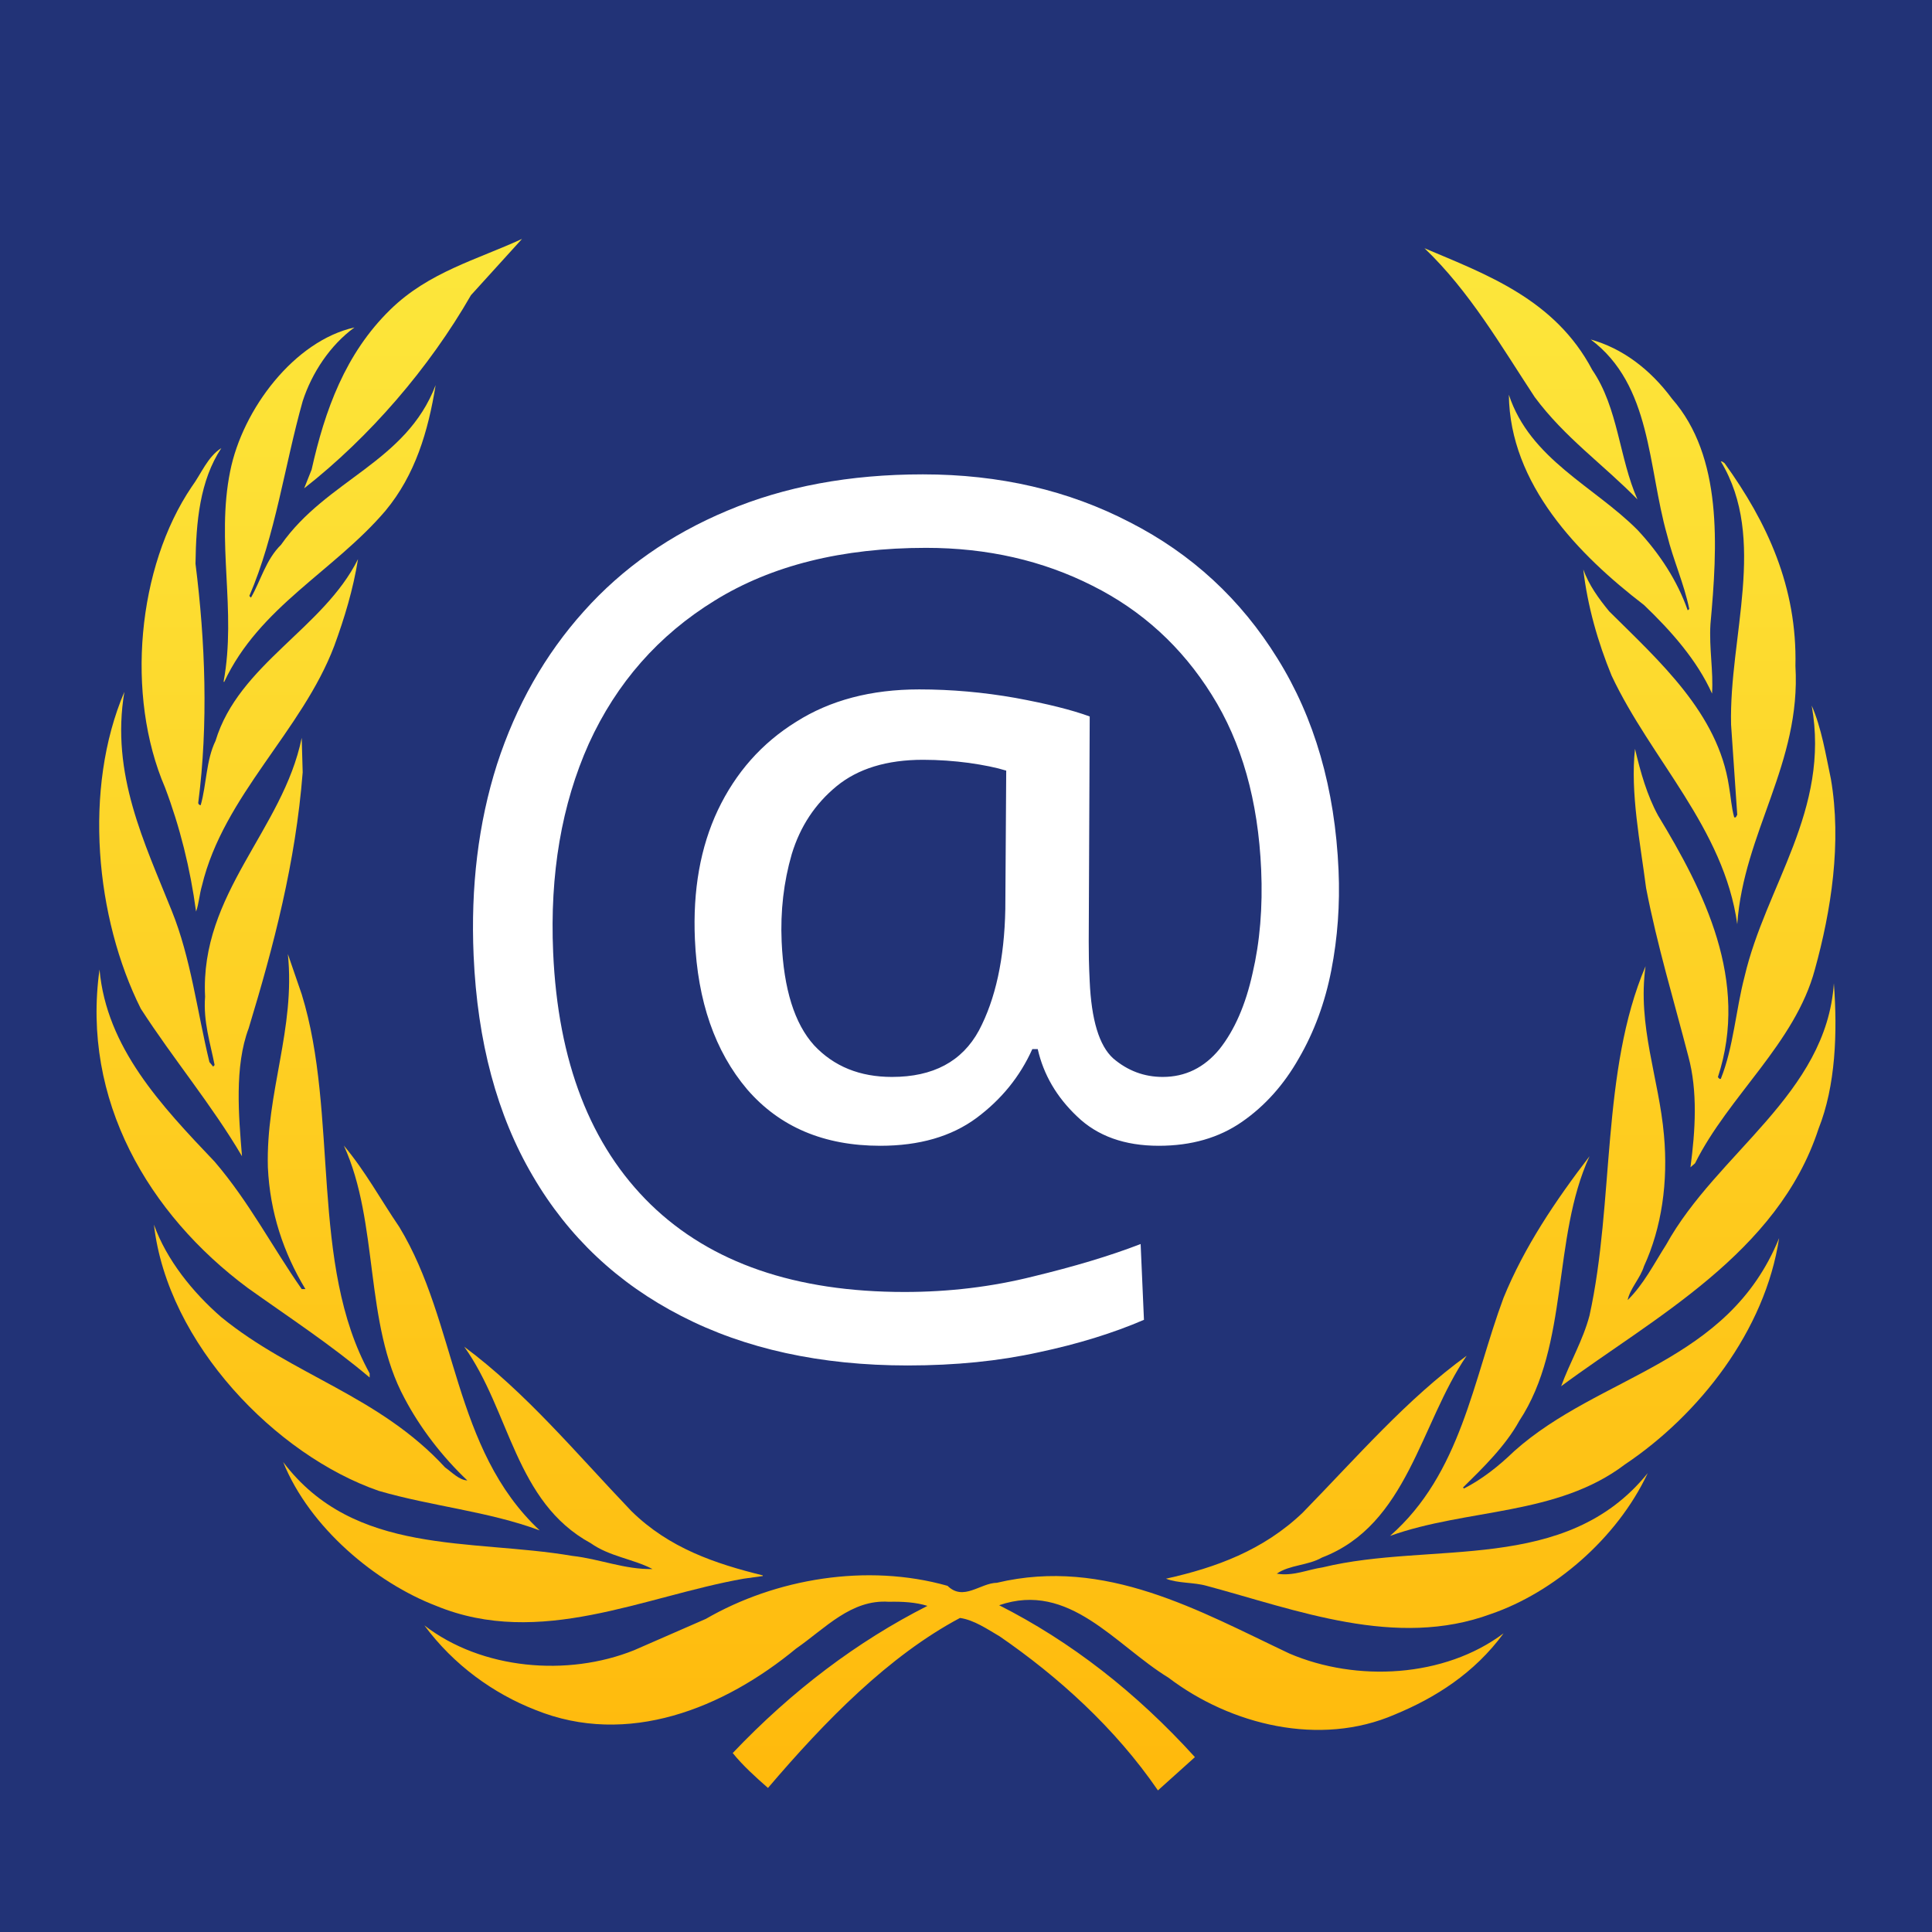
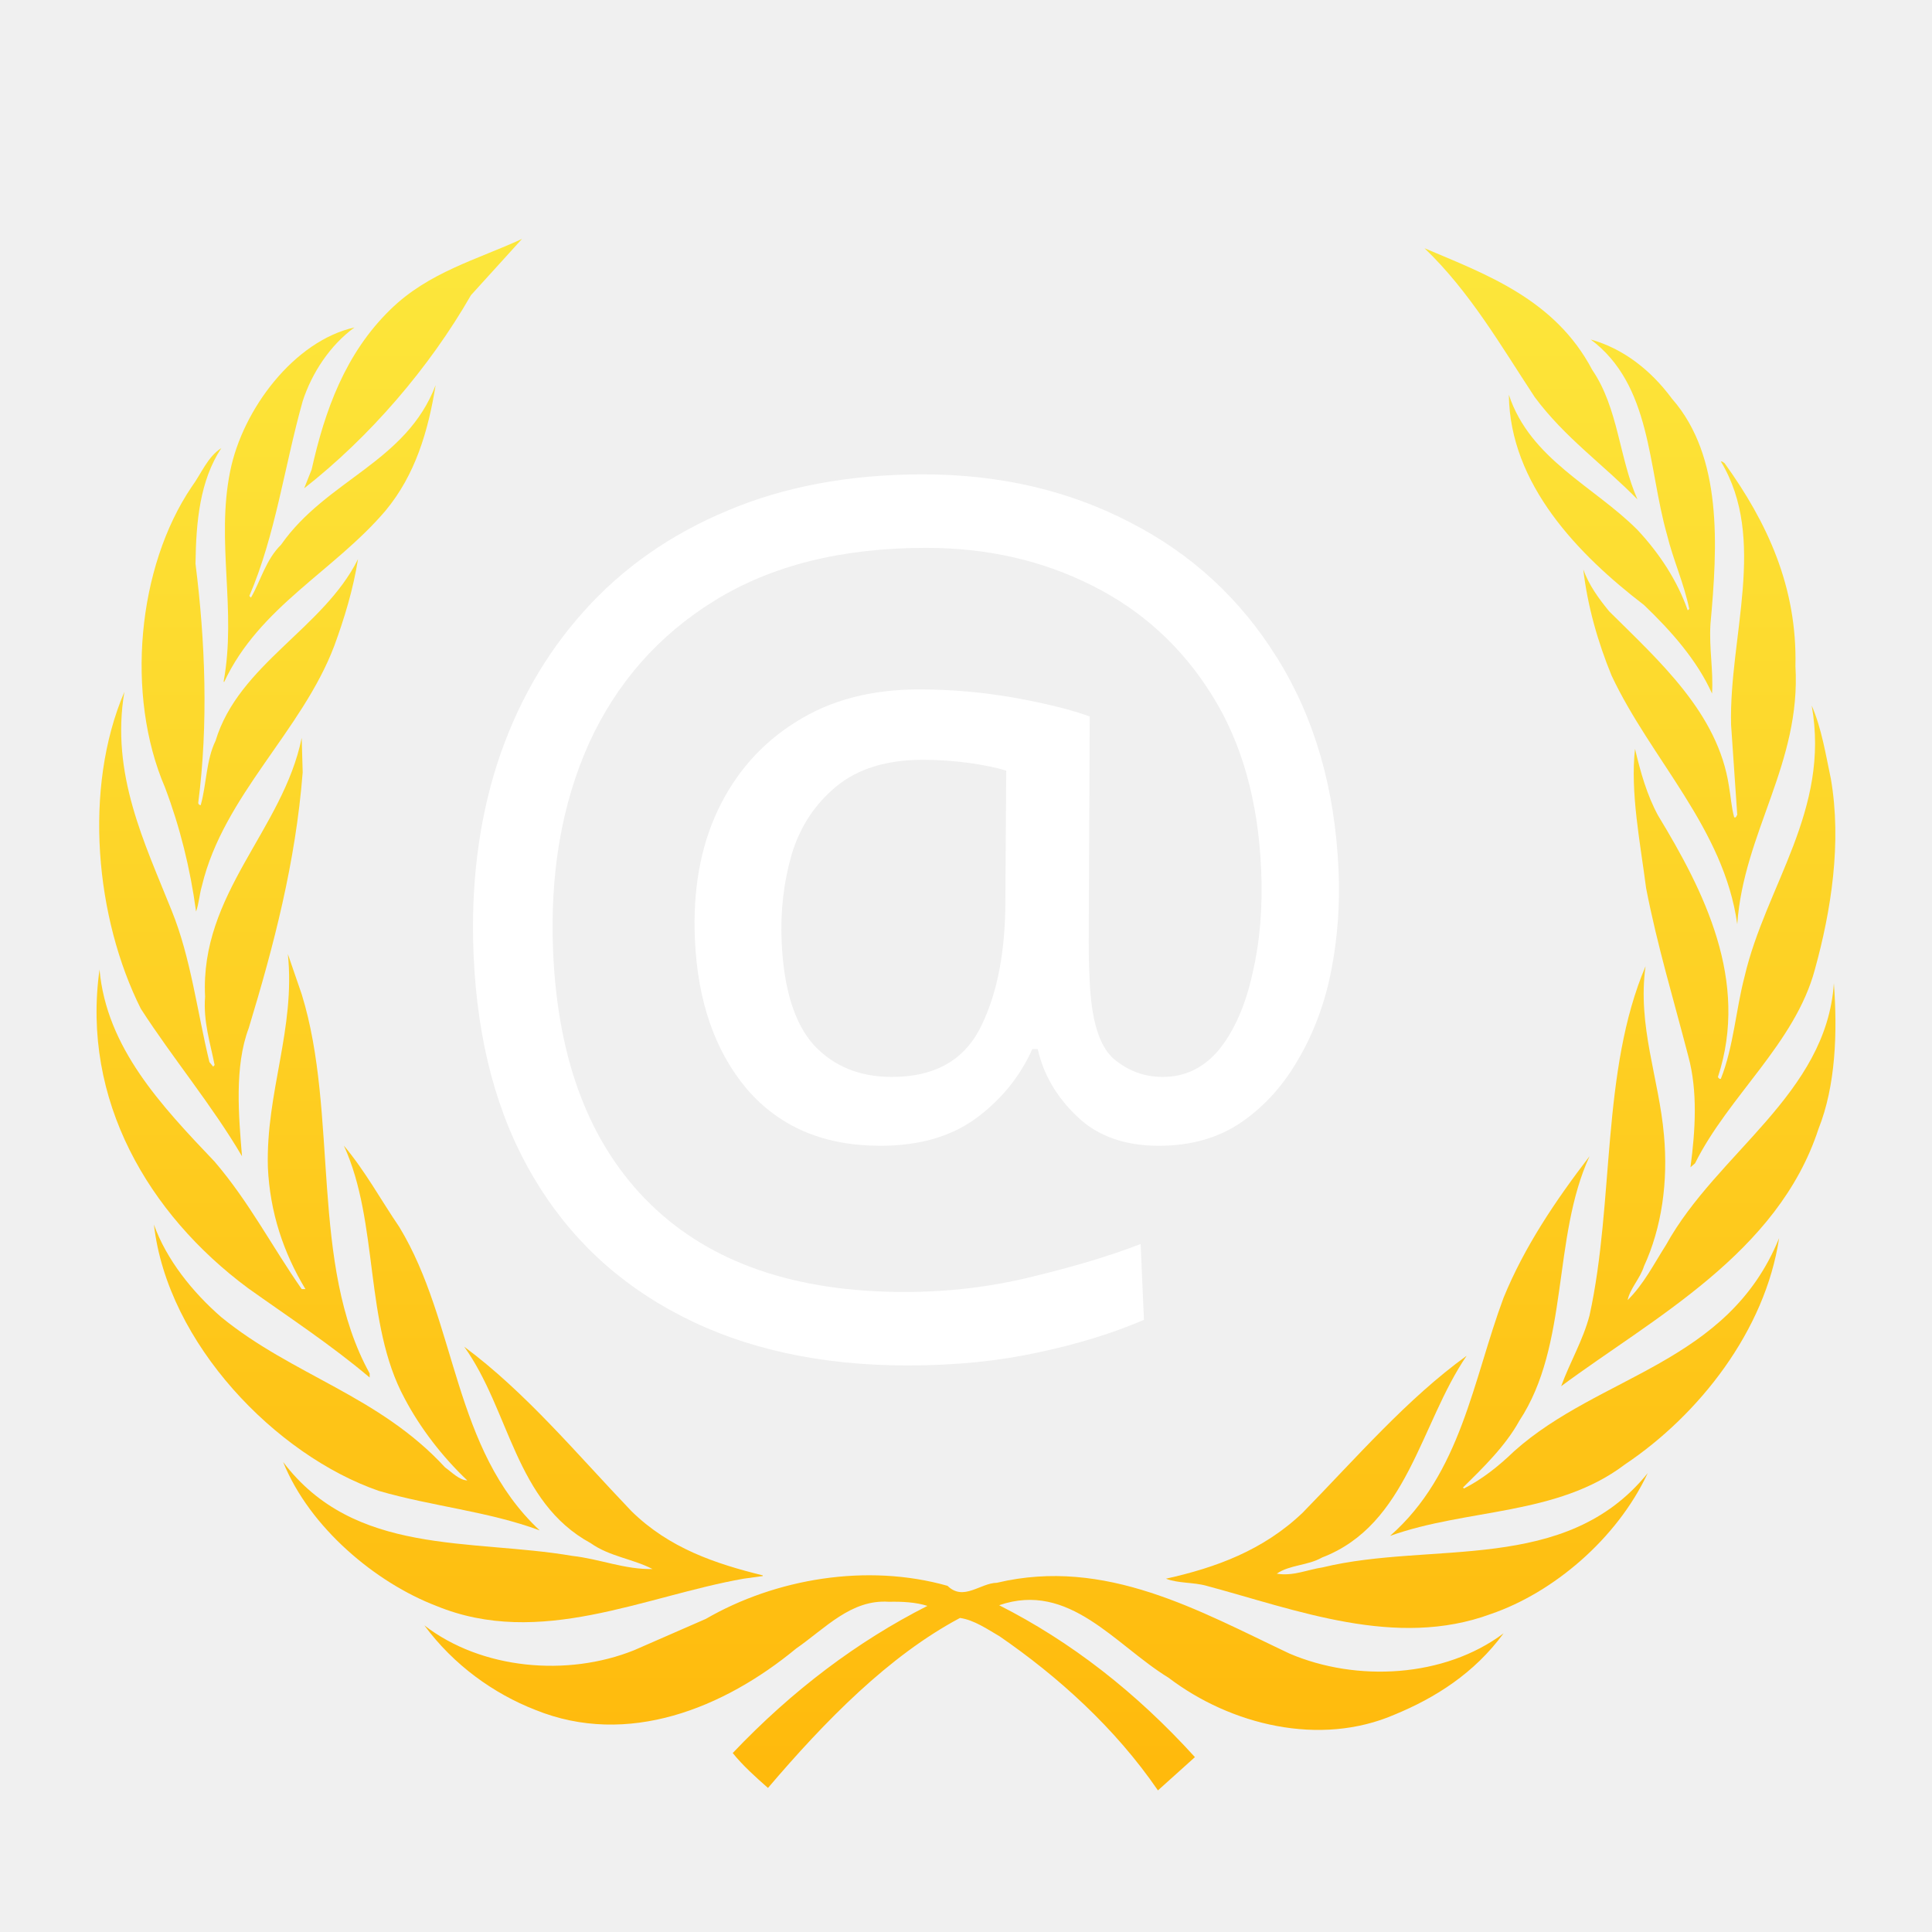
<svg xmlns="http://www.w3.org/2000/svg" xmlns:xlink="http://www.w3.org/1999/xlink" id="svg8" version="1.1" viewBox="0 0 39.026 39.026" height="100px" width="100px">
  <defs id="defs2">
    <linearGradient id="linearGradient6398">
      <stop style="stop-color:#ffb507;stop-opacity:1" offset="0" id="stop6394" />
      <stop style="stop-color:#fcee43;stop-opacity:1" offset="1" id="stop6396" />
    </linearGradient>
    <linearGradient id="linearGradient6023">
      <stop id="stop6019" offset="0" style="stop-color:#a87b10;stop-opacity:1" />
      <stop id="stop6021" offset="1" style="stop-color:#f2cf80;stop-opacity:1" />
    </linearGradient>
    <radialGradient gradientUnits="userSpaceOnUse" gradientTransform="matrix(1.107606,-1.1298916e-7,1.2905252e-7,1.065917,-48.42292,-20.12225)" r="176.725" fy="305.266" fx="450" cy="305.266" cx="450" id="radialGradient6041" xlink:href="#linearGradient6023" />
    <radialGradient gradientUnits="userSpaceOnUse" gradientTransform="matrix(1.107606,-1.1298916e-7,1.2905252e-7,1.065917,-48.42292,-20.12225)" r="176.725" fy="305.266" fx="450" cy="305.266" cx="450" id="radialGradient6049" xlink:href="#linearGradient6023" />
    <radialGradient gradientUnits="userSpaceOnUse" gradientTransform="matrix(1.107606,-1.1298916e-7,1.2905252e-7,1.065917,-48.42292,-20.12225)" r="176.725" fy="305.266" fx="450" cy="305.266" cx="450" id="radialGradient6057" xlink:href="#linearGradient6023" />
    <radialGradient gradientUnits="userSpaceOnUse" gradientTransform="matrix(1.107606,-1.1298916e-7,1.2905252e-7,1.065917,-48.42292,-20.12225)" r="176.725" fy="305.266" fx="450" cy="305.266" cx="450" id="radialGradient6065" xlink:href="#linearGradient6023" />
    <radialGradient gradientUnits="userSpaceOnUse" gradientTransform="matrix(1.107606,-1.1298916e-7,1.2905252e-7,1.065917,-48.42292,-20.12225)" r="176.725" fy="305.266" fx="450" cy="305.266" cx="450" id="radialGradient6073" xlink:href="#linearGradient6023" />
    <radialGradient gradientUnits="userSpaceOnUse" gradientTransform="matrix(1.107606,-1.1298916e-7,1.2905252e-7,1.065917,-48.42292,-20.12225)" r="176.725" fy="305.266" fx="450" cy="305.266" cx="450" id="radialGradient6081" xlink:href="#linearGradient6023" />
    <radialGradient gradientUnits="userSpaceOnUse" gradientTransform="matrix(1.107606,-1.1298916e-7,1.2905252e-7,1.065917,-48.42292,-20.12225)" r="176.725" fy="305.266" fx="450" cy="305.266" cx="450" id="radialGradient6089" xlink:href="#linearGradient6023" />
    <radialGradient gradientUnits="userSpaceOnUse" gradientTransform="matrix(1.107606,-1.1298916e-7,1.2905252e-7,1.065917,-48.42292,-20.12225)" r="176.725" fy="305.266" fx="450" cy="305.266" cx="450" id="radialGradient6097" xlink:href="#linearGradient6023" />
    <radialGradient gradientUnits="userSpaceOnUse" gradientTransform="matrix(1.107606,-1.1298916e-7,1.2905252e-7,1.065917,-48.42292,-20.12225)" r="176.725" fy="305.266" fx="450" cy="305.266" cx="450" id="radialGradient6105" xlink:href="#linearGradient6023" />
    <radialGradient gradientUnits="userSpaceOnUse" gradientTransform="matrix(1.107606,-1.1298916e-7,1.2905252e-7,1.065917,-48.42292,-20.12225)" r="176.725" fy="305.266" fx="450" cy="305.266" cx="450" id="radialGradient6113" xlink:href="#linearGradient6023" />
    <radialGradient gradientUnits="userSpaceOnUse" gradientTransform="matrix(1.107606,-1.1298916e-7,1.2905252e-7,1.065917,-48.42292,-20.12225)" r="176.725" fy="305.266" fx="450" cy="305.266" cx="450" id="radialGradient6121" xlink:href="#linearGradient6023" />
    <radialGradient gradientUnits="userSpaceOnUse" gradientTransform="matrix(1.107606,-1.1298916e-7,1.2905252e-7,1.065917,-48.42292,-20.12225)" r="176.725" fy="305.266" fx="450" cy="305.266" cx="450" id="radialGradient6129" xlink:href="#linearGradient6023" />
    <radialGradient gradientUnits="userSpaceOnUse" gradientTransform="matrix(1.107606,-1.1298916e-7,1.2905252e-7,1.065917,-48.42292,-20.12225)" r="176.725" fy="305.266" fx="450" cy="305.266" cx="450" id="radialGradient6137" xlink:href="#linearGradient6023" />
    <radialGradient gradientUnits="userSpaceOnUse" gradientTransform="matrix(1.107606,-1.1298916e-7,1.2905252e-7,1.065917,-48.42292,-20.12225)" r="176.725" fy="305.266" fx="450" cy="305.266" cx="450" id="radialGradient6145" xlink:href="#linearGradient6023" />
    <radialGradient gradientUnits="userSpaceOnUse" gradientTransform="matrix(1.107606,-1.1298916e-7,1.2905252e-7,1.065917,-48.42292,-20.12225)" r="176.725" fy="305.266" fx="450" cy="305.266" cx="450" id="radialGradient6153" xlink:href="#linearGradient6023" />
    <linearGradient gradientUnits="userSpaceOnUse" y2="115.957" x2="253.652" y1="476.42" x1="253.652" id="linearGradient6392" xlink:href="#linearGradient6398" />
    <linearGradient y2="115.957" x2="253.652" y1="476.42" x1="253.652" gradientUnits="userSpaceOnUse" id="linearGradient6421" xlink:href="#linearGradient6398" />
    <linearGradient y2="115.957" x2="253.652" y1="476.42" x1="253.652" gradientUnits="userSpaceOnUse" id="linearGradient6423" xlink:href="#linearGradient6398" />
    <linearGradient y2="115.957" x2="253.652" y1="476.42" x1="253.652" gradientUnits="userSpaceOnUse" id="linearGradient6425" xlink:href="#linearGradient6398" />
    <linearGradient y2="115.957" x2="253.652" y1="476.42" x1="253.652" gradientUnits="userSpaceOnUse" id="linearGradient6427" xlink:href="#linearGradient6398" />
    <linearGradient y2="115.957" x2="253.652" y1="476.42" x1="253.652" gradientUnits="userSpaceOnUse" id="linearGradient6429" xlink:href="#linearGradient6398" />
    <linearGradient y2="115.957" x2="253.652" y1="476.42" x1="253.652" gradientUnits="userSpaceOnUse" id="linearGradient6431" xlink:href="#linearGradient6398" />
    <linearGradient y2="115.957" x2="253.652" y1="476.42" x1="253.652" gradientUnits="userSpaceOnUse" id="linearGradient6433" xlink:href="#linearGradient6398" />
    <linearGradient y2="115.957" x2="253.652" y1="476.42" x1="253.652" gradientUnits="userSpaceOnUse" id="linearGradient6435" xlink:href="#linearGradient6398" />
    <linearGradient y2="115.957" x2="253.652" y1="476.42" x1="253.652" gradientUnits="userSpaceOnUse" id="linearGradient6437" xlink:href="#linearGradient6398" />
    <linearGradient y2="115.957" x2="253.652" y1="476.42" x1="253.652" gradientUnits="userSpaceOnUse" id="linearGradient6439" xlink:href="#linearGradient6398" />
    <linearGradient y2="115.957" x2="253.652" y1="476.42" x1="253.652" gradientUnits="userSpaceOnUse" id="linearGradient6441" xlink:href="#linearGradient6398" />
    <linearGradient y2="115.957" x2="253.652" y1="476.42" x1="253.652" gradientUnits="userSpaceOnUse" id="linearGradient6443" xlink:href="#linearGradient6398" />
    <linearGradient y2="115.957" x2="253.652" y1="476.42" x1="253.652" gradientUnits="userSpaceOnUse" id="linearGradient6445" xlink:href="#linearGradient6398" />
    <linearGradient y2="115.957" x2="253.652" y1="476.42" x1="253.652" gradientUnits="userSpaceOnUse" id="linearGradient6447" xlink:href="#linearGradient6398" />
    <linearGradient y2="115.957" x2="253.652" y1="476.42" x1="253.652" gradientUnits="userSpaceOnUse" id="linearGradient6449" xlink:href="#linearGradient6398" />
  </defs>
-   <rect style="opacity:1;fill:#223377;fill-opacity:1;stroke:none;stroke-width:1.002;stroke-linecap:butt;stroke-linejoin:miter;stroke-miterlimit:4;stroke-dasharray:none;stroke-dashoffset:0;stroke-opacity:1" id="rect6027" width="39.026" height="39.026" x="0" y="0" ry="0" />
+   <rect style="opacity:1;fill:none;fill-opacity:1;stroke:none;stroke-width:1.002;stroke-linecap:butt;stroke-linejoin:miter;stroke-miterlimit:4;stroke-dasharray:none;stroke-dashoffset:0;stroke-opacity:1" id="rect6027" width="39.026" height="39.026" x="0" y="0" ry="0" />
  <text xml:space="preserve" style="font-style:normal;font-weight:normal;font-size:22.404px;line-height:10.502px;font-family:sans-serif;letter-spacing:0px;word-spacing:0px;fill:#ffffff;fill-opacity:1;stroke:none;stroke-width:0.42" x="7.424" y="25.584" id="text4520-1" transform="skewX(2.504645)">
    <tspan id="tspan4518-0" x="7.424" y="25.584" style="font-style:normal;font-variant:normal;font-weight:normal;font-stretch:normal;font-size:22.404px;font-family:Cantarell;-inkscape-font-specification:Cantarell;fill:#ffffff;fill-opacity:1;stroke-width:0.42">@</tspan>
  </text>
  <g style="fill:url(#linearGradient6392);fill-opacity:1" id="g6-1" transform="matrix(-0.09937986,0,0,0.1082665,64.23397,-12.55431)">
    <path id="path8-3" d="m 569.386,394.109 c -10.774,2.885 -22.271,3.813 -32.735,7.381 17.723,-15.196 16.711,-38.708 28.535,-56.606 3.767,-5.067 6.88,-10.379 11.271,-15.188 -7.192,14.428 -4.073,33.146 -12.336,47.147 -3.181,5.562 -7.729,10.957 -12.76,15.325 1.644,-0.061 3.082,-1.484 4.527,-2.435 13.421,-13.393 30.954,-17.138 45.472,-28.019 5.815,-4.634 11.142,-10.706 13.698,-17.273 -2.747,22.22 -24.853,43.046 -45.672,49.666 z" style="fill:url(#linearGradient6421);fill-opacity:1" />
    <path id="path10-7" d="m 617.735,304.146 c -6.566,9.344 -14.51,18.042 -20.576,27.538 0.677,-7.519 1.567,-16.764 -1.361,-23.886 -5.075,-15.337 -9.534,-30.909 -10.973,-47.741 l 0.198,-6.437 c 3.819,17.189 20.705,29.006 19.64,48.287 0.387,4.673 -1.059,8.646 -1.934,12.755 l 0.29,0.304 0.761,-0.853 c 2.504,-9.458 3.768,-19.403 7.661,-28.228 5.533,-12.698 12.442,-25.514 9.627,-40.846 8.416,18.076 5.866,42.228 -3.333,59.105 z" style="fill:url(#linearGradient6423);fill-opacity:1" />
    <path id="path12-7" d="m 607.371,206.758 c 11.072,15.005 13.499,38.918 5.435,56.13 -3.006,7.294 -5.129,15.066 -6.31,23.14 -0.563,-1.393 -0.692,-3.265 -1.195,-4.816 -4.404,-16.848 -20.338,-28.854 -26.891,-44.739 -2.078,-5.194 -3.85,-10.562 -4.832,-16.2 7.002,12.95 24.258,19.639 28.961,33.911 1.927,3.609 1.818,8.119 3.014,12 0.251,0 0.502,-0.187 0.502,-0.441 -2.07,-14.701 -1.438,-30.087 0.557,-44.606 -0.115,-7.864 -0.883,-15.493 -5.252,-21.58 2.802,1.632 4.063,4.768 6.012,7.203 z" style="fill:url(#linearGradient6425);fill-opacity:1" />
    <path id="path14-6" d="m 599.564,203.877 c 2.908,13.149 -1.34,25.955 1.332,39.23 l -0.1,0.114 c -7.153,-14.066 -22.34,-20.705 -32.789,-31.963 -6.056,-6.681 -8.688,-14.823 -10.203,-23.444 5.987,14.435 22.144,17.615 31.419,29.779 3.104,2.804 4.116,6.689 6.117,9.869 l 0.327,-0.316 c -5.334,-11.387 -7.121,-24.201 -10.843,-36.345 -1.863,-5.262 -5.562,-10.433 -10.523,-13.75 12.176,2.488 22.729,15.2 25.263,26.827 z" style="fill:url(#linearGradient6427);fill-opacity:1" />
    <path id="path16-3" d="m 567.012,173.722 c 9.17,8.207 13.317,18.834 15.995,29.844 l 1.515,3.497 c -13.31,-9.572 -25.4,-22.44 -33.899,-36.03 l -10.38,-10.501 c 9.125,3.869 18.963,6.179 26.77,13.19 z" style="fill:url(#linearGradient6429);fill-opacity:1" />
    <path id="path18-9" d="m 356.806,162.274 c -9.2,8.065 -15.581,18.266 -22.406,27.777 -6.118,7.575 -13.944,12.57 -20.88,19.084 3.744,-7.762 3.881,-17.033 9.191,-24.163 7.557,-13.184 21.569,-17.822 34.095,-22.699 z" style="fill:url(#linearGradient6431);fill-opacity:1" />
    <path id="path20-1" d="m 306.492,190.36 c 4.475,-5.562 10.147,-9.428 16.531,-11.061 -12.396,8.515 -11.589,23.775 -15.519,36.46 -1.253,4.691 -3.429,9.013 -4.513,13.821 l 0.315,0.251 c 2.062,-5.436 5.688,-10.572 10.212,-15.008 8.804,-8.127 21.827,-13.192 26.142,-25.214 -0.197,16.706 -14.134,29.84 -27.469,39.229 -5.499,4.824 -10.802,10.322 -13.83,16.524 -0.297,-4.215 0.623,-8.447 0.323,-12.962 -1.45,-14.584 -2.504,-31.229 7.807,-42.042 z" style="fill:url(#linearGradient6433);fill-opacity:1" />
    <path id="path22-0" d="m 281.412,240.228 c -0.373,-14.778 5.761,-26.842 14.404,-37.853 0.251,-0.125 0.43,-0.376 0.753,-0.316 -9.515,14.459 -1.644,32.67 -2.077,49.11 l -1.255,16.832 c 0.187,0.122 0.187,0.628 0.628,0.434 0.562,-1.876 0.685,-3.881 1.061,-5.811 2.241,-13.577 14.032,-23.211 24.331,-32.594 2.199,-2.454 4.144,-4.946 5.273,-7.826 -0.841,6.76 -2.96,13.579 -5.765,19.831 -8.016,15.632 -22.823,28.458 -25.528,46.354 -1.312,-17.15 -12.989,-29.973 -11.825,-48.162 z" style="fill:url(#linearGradient6435);fill-opacity:1" />
    <path id="path24-4" d="m 274.214,261.243 c 1.065,-4.622 1.88,-9.405 3.892,-13.646 -3.812,19.537 9.329,33.614 13.64,50.549 1.804,6.334 2.245,13.137 4.824,19.08 0.24,0.13 0.449,-0.121 0.598,-0.312 -6.418,-17.989 2.847,-34.706 12.156,-48.791 2.264,-3.816 3.568,-8.066 4.694,-12.453 0.989,8.142 -1.069,17.518 -2.252,25.971 -2.264,10.756 -5.643,20.956 -8.584,31.393 -1.936,6.521 -1.427,13.879 -0.433,20.712 L 301.816,333 c -6.825,-12.586 -20.34,-22.402 -24.354,-36.152 -3.303,-10.962 -5.498,-23.66 -3.249,-35.605 z" style="fill:url(#linearGradient6437);fill-opacity:1" />
    <path id="path26-1" d="m 273.598,299.401 c 1.503,20.708 23.771,31.65 34.094,48.794 2.442,3.508 4.562,7.389 7.825,10.325 -0.51,-2.206 -2.568,-4.062 -3.324,-6.322 -3.611,-7.19 -4.928,-15.759 -4.06,-24.449 1,-10.577 5.437,-20.393 3.743,-31.518 9.07,19.557 6.315,43.967 11.387,65.158 1.328,4.635 4.011,8.773 5.769,13.203 -18.636,-12.692 -44.047,-24.769 -52.314,-48.03 -3.484,-8.021 -3.873,-17.95 -3.119,-27.161 z" style="fill:url(#linearGradient6439);fill-opacity:1" />
    <path id="path28-1" d="m 284.729,346.955 c 10.391,23.506 36.414,25.453 53.862,39.767 3.211,2.846 6.575,5.266 10.2,6.954 l 0.187,-0.189 c -4.006,-3.622 -8.64,-7.747 -11.444,-12.441 -10.212,-14.199 -6.62,-34.09 -14.271,-49.361 6.952,8.316 13.274,16.961 17.472,26.396 6.243,15.401 8.629,32.797 23.075,44.439 -15.634,-5.152 -33.949,-3.713 -47.748,-13.339 -15.066,-9.26 -28.513,-24.966 -31.332,-42.224 z" style="fill:url(#linearGradient6441);fill-opacity:1" />
    <path id="path30-8" d="m 311.435,390.807 c 16.66,18.948 43.883,12.625 66.075,17.584 3.135,0.428 6.004,1.684 9.326,1.174 -2.646,-1.674 -6.316,-1.492 -9.204,-3.014 -17.396,-6.111 -19.947,-24.944 -29.391,-37.643 12.064,8.012 22.207,18.817 33.337,29.288 8,7.008 17.63,10.242 27.776,12.305 -2.438,0.891 -5.635,0.646 -8.252,1.332 -18.229,4.482 -38.48,11.809 -57.812,5.25 -12.567,-3.957 -25.533,-13.895 -31.856,-26.276 z" style="fill:url(#linearGradient6443);fill-opacity:1" />
    <path id="path32-6" d="m 537.557,434.973 c -18.773,7.006 -38.366,-0.32 -53.029,-11.439 -5.937,-3.773 -11.17,-9.207 -18.849,-8.727 -2.785,-0.053 -5.471,0.084 -7.838,0.768 14.245,6.629 27.478,15.768 39.576,27.455 -2.039,2.328 -4.68,4.506 -7.167,6.514 -11.659,-12.562 -24.571,-24.654 -39.028,-31.717 -2.831,0.367 -5.524,2.07 -8.077,3.441 -11.77,7.441 -23.407,17.014 -32.157,28.732 l -7.519,-6.209 c 12,-12.139 25.273,-21.588 39.794,-28.338 -14.269,-4.52 -23.582,7.434 -34.413,13.514 -12.621,8.812 -30.772,12.951 -46.025,6.871 -8.203,-3.111 -16.15,-7.693 -22.09,-15.141 12.004,8.27 29.882,9.137 43.533,3.766 18.318,-7.945 37.354,-18.018 59.437,-13.201 3.446,0.06 6.795,3.492 10.051,0.57 16.413,-4.262 34.995,-1.332 49.126,6.17 l 14.564,5.838 c 13.537,5.006 31.039,3.621 42.643,-4.627 -5.966,7.426 -14.115,12.746 -22.531,15.76 z" style="fill:url(#linearGradient6445);fill-opacity:1" />
    <path id="path34-4" d="m 557.675,415.575 c -21.078,7.959 -42.283,-1.811 -62.479,-5.074 l -3.889,-0.494 v -0.123 c 9.657,-2.191 19.031,-5.066 26.718,-12.006 11.321,-10.882 21.396,-22.083 33.968,-30.659 -9.323,11.954 -10.312,28.969 -25.713,36.655 -3.812,2.494 -8.622,2.936 -12.556,4.824 5.609,0.121 10.745,-1.889 16.3,-2.451 20.652,-3.242 44.278,0.084 58.767,-17.509 -5.379,12.259 -18.85,22.525 -31.115,26.837 z" style="fill:url(#linearGradient6447);fill-opacity:1" />
    <path id="path36-3" d="m 595.973,356.269 c -8.324,5.448 -16.762,10.501 -24.761,16.695 v -0.761 c 12.252,-20.362 6.263,-48.335 13.812,-70.744 l 2.815,-7.507 c -1.575,13.96 4.488,25.785 4.062,39.793 -0.426,8.462 -3.188,15.965 -7.631,22.722 h 0.753 c 6.003,-7.884 10.69,-16.269 17.706,-23.778 10.89,-10.501 21.961,-21.269 23.391,-35.841 3.698,24.327 -9.952,45.648 -30.147,59.421 z" style="fill:url(#linearGradient6449);fill-opacity:1" />
  </g>
</svg>
